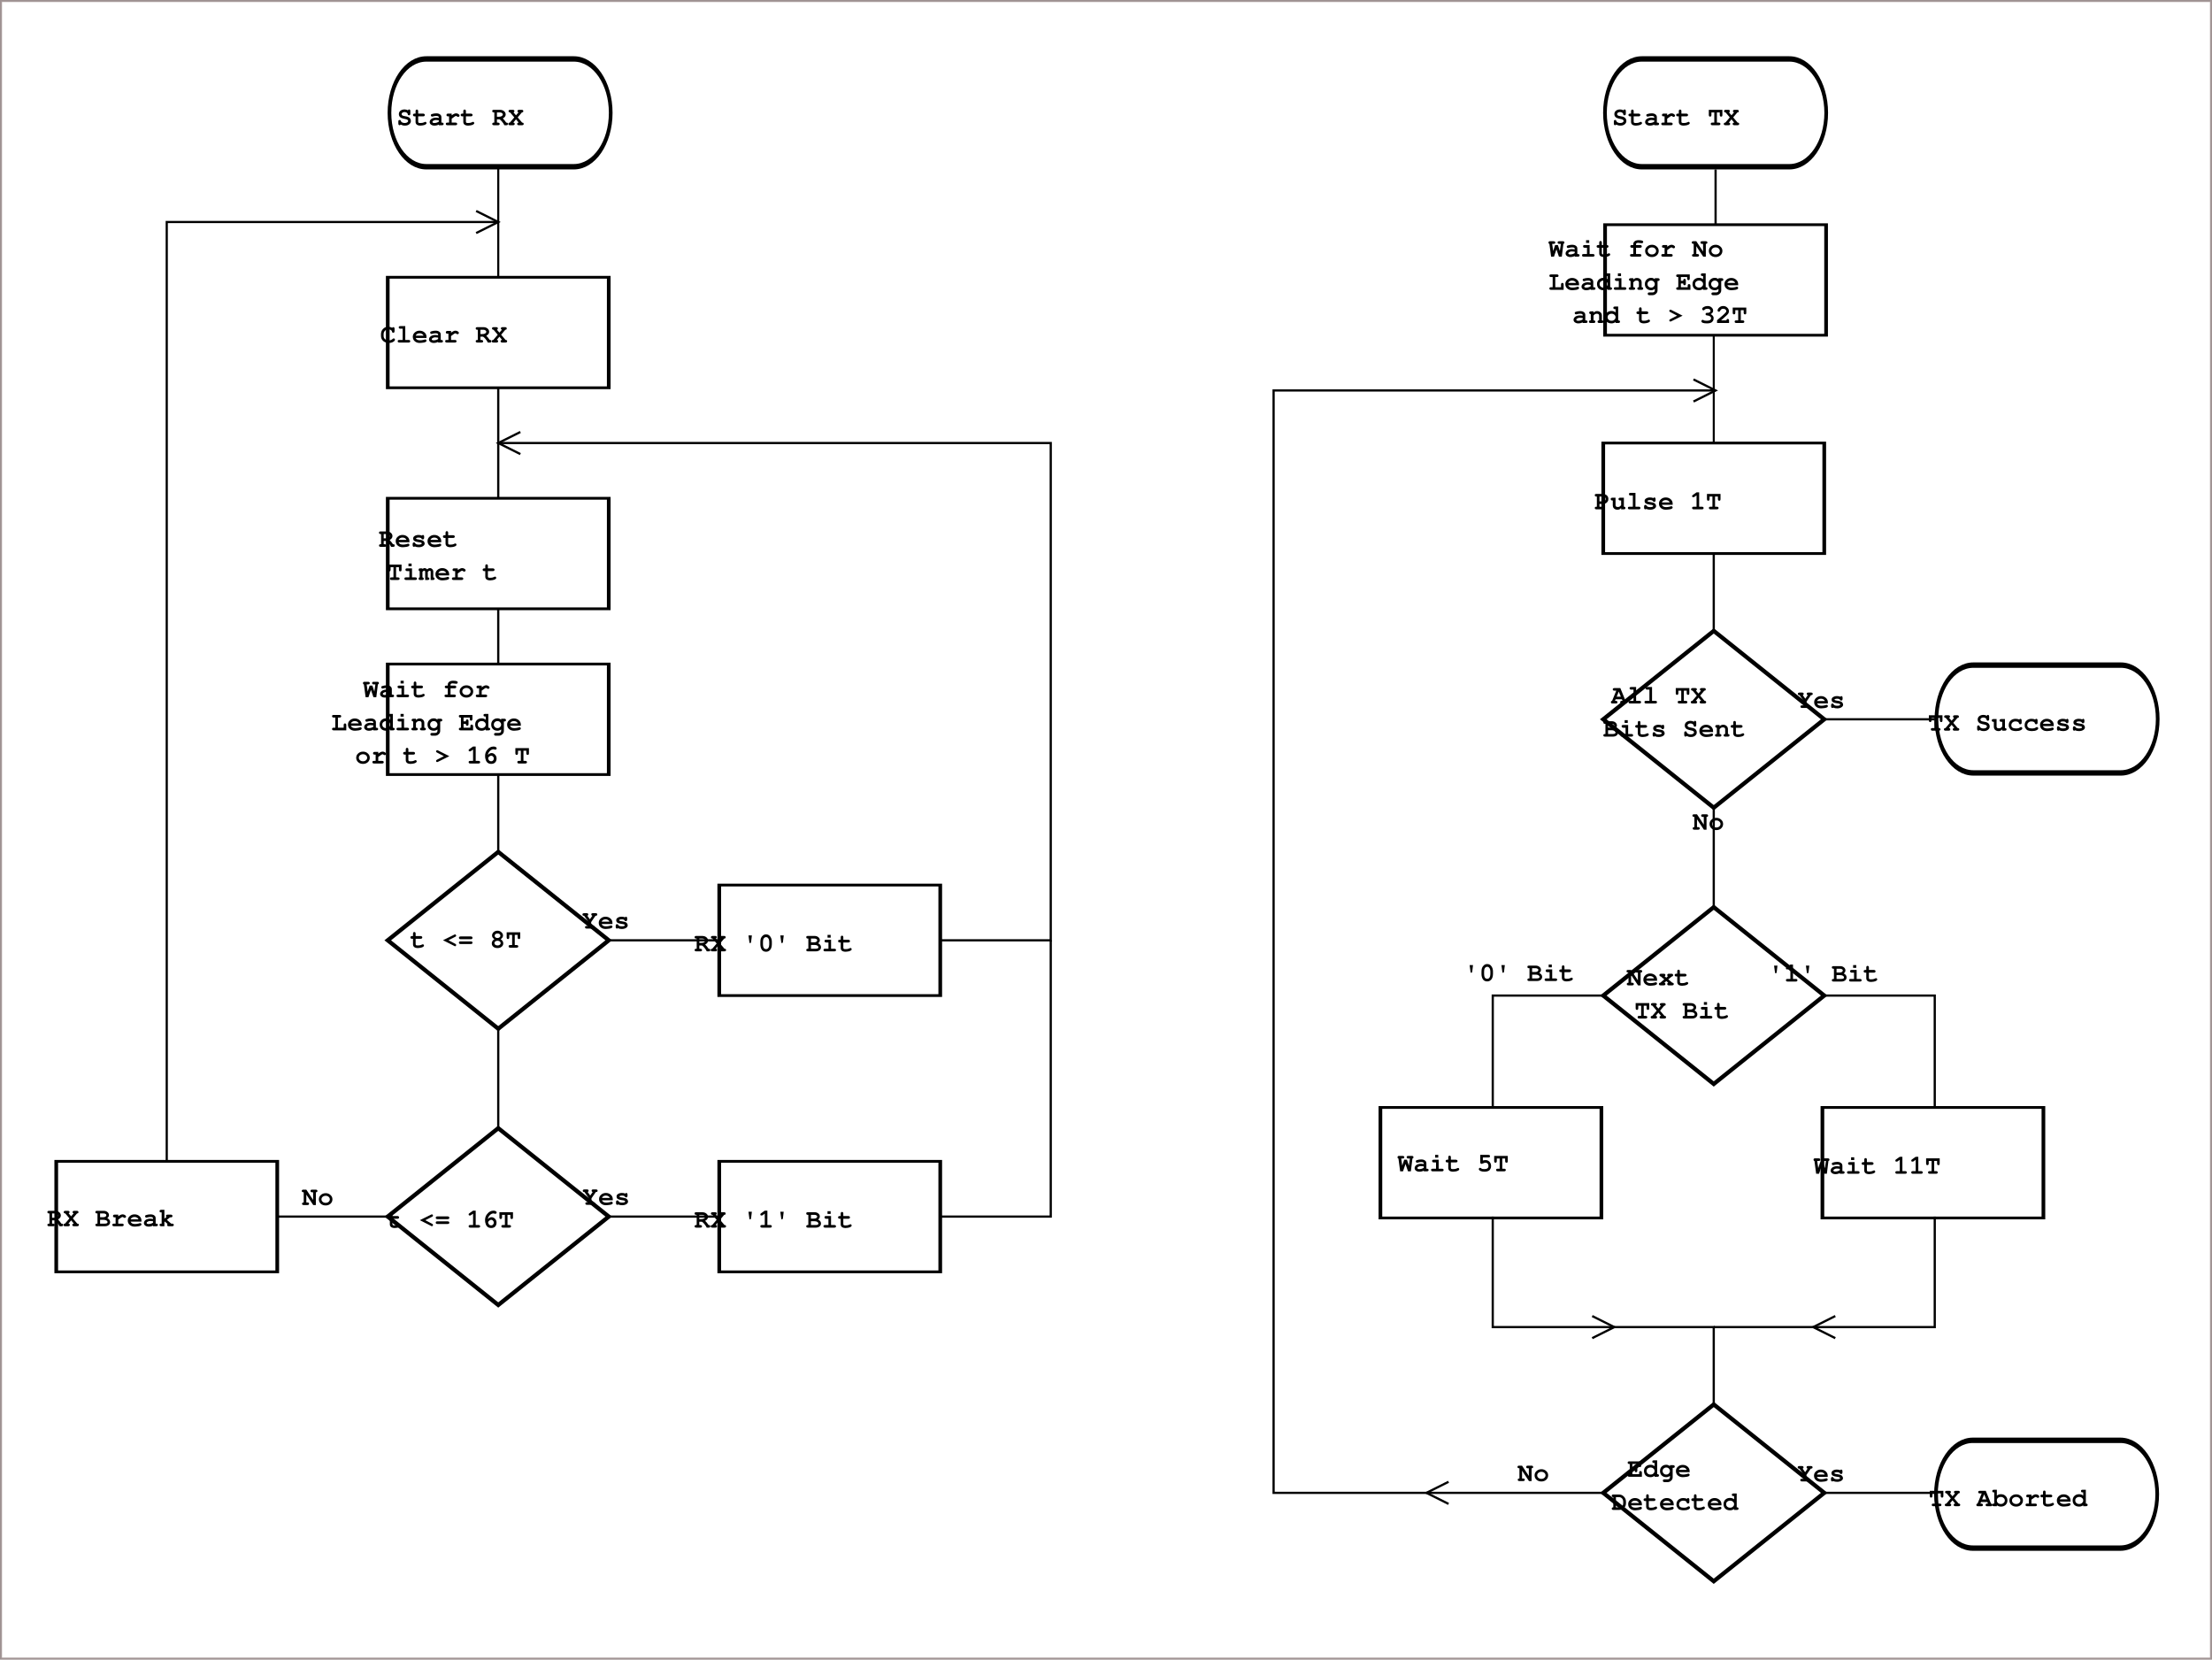
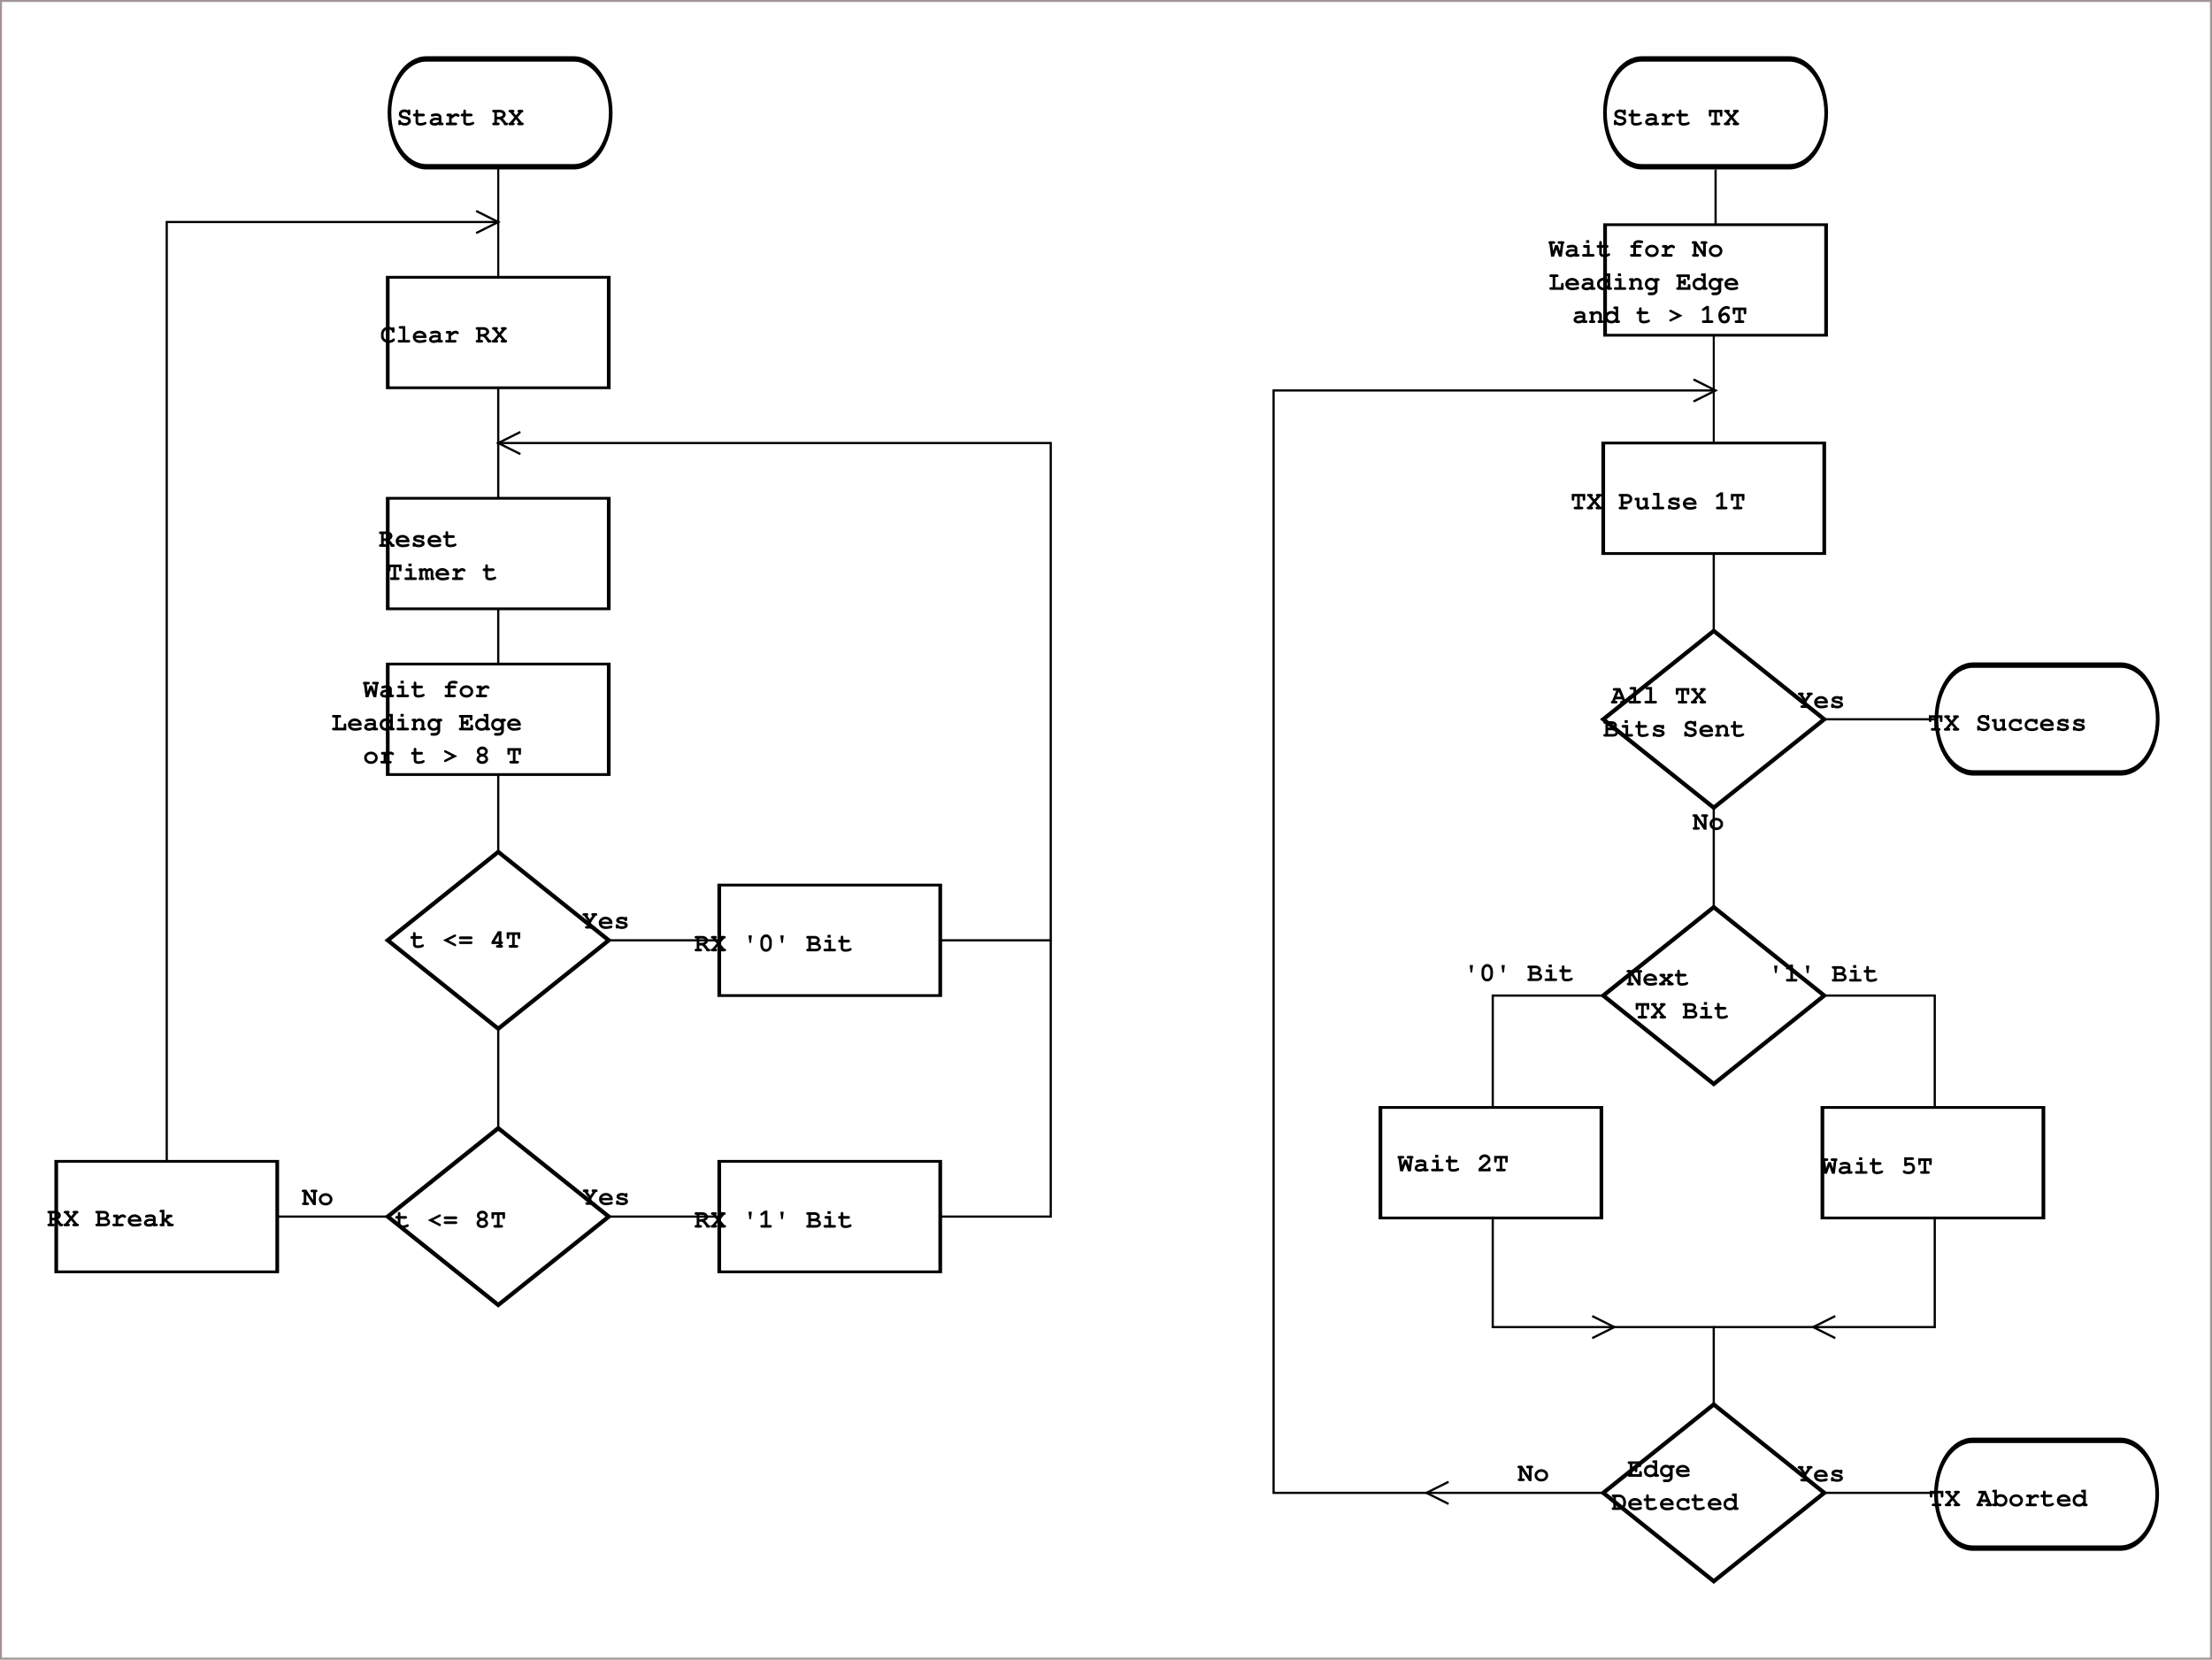
<svg xmlns="http://www.w3.org/2000/svg" xmlns:xlink="http://www.w3.org/1999/xlink" width="264.822mm" height="198.676mm" viewBox="0 0 264.822 198.676" version="1.1" id="svg5" xml:space="preserve">
  <defs id="defs2">
    <rect x="1020" y="755" width="75" height="50" id="rect3542" />
    <rect x="650" y="250" width="400" height="50" id="rect13294" />
    <rect x="390" y="350" width="90" height="70" id="rect13238" />
    <rect x="360" y="50" width="10" height="30" id="rect12310" />
    <symbol id="Process">
      <rect x="15" y="35" width="120" height="80" style="stroke-width:2" id="rect2507" />
    </symbol>
    <symbol id="Decision">
      <path d="M 15,75 75,35 135,75 75,115 Z" style="stroke-width:2" id="path2549" />
    </symbol>
    <symbol id="Terminal">
      <path d="m 35,95 a 20,20 0 0 1 0,-40 h 80 a 20,20 0 0 1 0,40 z" style="stroke-width:2" id="path2593" />
    </symbol>
  </defs>
  <g id="layer2" transform="translate(-19.72458,-15.20459)" style="display:inline;opacity:1">
    <rect style="opacity:1;fill:#ffffff;fill-opacity:1;stroke:#230000;stroke-width:0.238;stroke-opacity:0.396" id="rect2101" width="264.583" height="198.437" x="19.844" y="15.324" />
  </g>
  <g id="layer1" transform="translate(-19.72458,-15.20459)" style="display:inline">
    <text xml:space="preserve" transform="matrix(0.2645833,0,0,0.2645833,26.45833,26.45833)" id="text12308" style="font-style:normal;font-variant:normal;font-weight:bold;font-stretch:normal;font-size:12px;line-height:1.25;font-family:FreeMono;-inkscape-font-specification:'FreeMono, Bold';font-variant-ligatures:normal;font-variant-caps:normal;font-variant-numeric:normal;font-variant-east-asian:normal;letter-spacing:0px;white-space:pre;shape-inside:url(#rect12310);display:inline" />
    <text xml:space="preserve" transform="matrix(0.2645833,0,0,0.2645833,26.45833,26.45833)" id="text13236" style="font-style:normal;font-variant:normal;font-weight:bold;font-stretch:normal;font-size:12px;line-height:1.25;font-family:FreeMono;-inkscape-font-specification:'FreeMono, Bold';font-variant-ligatures:normal;font-variant-caps:normal;font-variant-numeric:normal;font-variant-east-asian:normal;letter-spacing:0px;white-space:pre;shape-inside:url(#rect13238);display:inline" />
    <text xml:space="preserve" transform="matrix(0.2645833,0,0,0.2645833,26.45833,26.45833)" id="text13292" style="font-style:normal;font-variant:normal;font-weight:bold;font-stretch:normal;font-size:12px;line-height:1.25;font-family:FreeMono;-inkscape-font-specification:'FreeMono, Bold';font-variant-ligatures:normal;font-variant-caps:normal;font-variant-numeric:normal;font-variant-east-asian:normal;letter-spacing:0px;white-space:pre;shape-inside:url(#rect13294);display:inline">
-       <tspan x="650" y="261.1" id="tspan40237">
+       <tspan x="650" y="261.1" id="tspan89026">
</tspan>
    </text>
    <text xml:space="preserve" style="font-style:normal;font-variant:normal;font-weight:bold;font-stretch:normal;font-size:3.175px;line-height:1.25;font-family:FreeMono;-inkscape-font-specification:'FreeMono, Bold';font-variant-ligatures:normal;font-variant-caps:normal;font-variant-numeric:normal;font-variant-east-asian:normal;text-align:center;letter-spacing:0px;text-anchor:middle;display:inline;stroke-width:0.265" x="225.021" y="191.992" id="text11920-5-9-7-3-6-5-6-3-5-9-6-7-37">
      <tspan id="tspan4343-3-1-9-5" x="225.021" y="191.992">Edge</tspan>
      <tspan x="225.021" y="195.96" id="tspan78594">Detected</tspan>
    </text>
    <g id="g7251-1" transform="translate(184.9878,86.15494)" style="display:inline">
      <use xlink:href="#Process" style="display:inline;fill:#aaccee;fill-opacity:0;stroke:#000000" id="use3000-2-8" transform="matrix(0.2204861,0,0,0.1653646,49.60938,55.8381)" x="0" y="0" width="100%" height="100%" />
      <text xml:space="preserve" style="font-style:normal;font-variant:normal;font-weight:bold;font-stretch:normal;font-size:3.175px;line-height:1.25;font-family:FreeMono;-inkscape-font-specification:'FreeMono, Bold';font-variant-ligatures:normal;font-variant-caps:normal;font-variant-numeric:normal;font-variant-east-asian:normal;text-align:center;letter-spacing:0px;text-anchor:middle;display:inline;stroke-width:0.265" x="66.146" y="69.563" id="text11920-5-9-7-3-6-5-6-3-5-9-6-7-0-7">
-         <tspan x="66.146" y="69.563" id="tspan7122-20">Wait 11T</tspan>
+         <tspan x="66.146" y="69.563" id="tspan7122-20">Wait 5T</tspan>
      </text>
    </g>
    <g id="g7251-1-6" transform="translate(158.75,6.614579)" style="display:inline">
      <use xlink:href="#Process" style="display:inline;fill:#aaccee;fill-opacity:0;stroke:#000000" id="use3000-2-8-1" transform="matrix(0.2204861,0,0,0.1653646,49.60938,55.8381)" x="0" y="0" width="100%" height="100%" />
      <text xml:space="preserve" style="font-style:normal;font-variant:normal;font-weight:bold;font-stretch:normal;font-size:3.175px;line-height:1.25;font-family:FreeMono;-inkscape-font-specification:'FreeMono, Bold';font-variant-ligatures:normal;font-variant-caps:normal;font-variant-numeric:normal;font-variant-east-asian:normal;text-align:center;letter-spacing:0px;text-anchor:middle;display:inline;stroke-width:0.265" x="66.146" y="69.563" id="text11920-5-9-7-3-6-5-6-3-5-9-6-7-0-7-8">
-         <tspan x="66.146" y="69.563" id="tspan7122-20-7">Pulse 1T</tspan>
+         <tspan x="66.146" y="69.563" id="tspan7122-20-7">TX Pulse 1T</tspan>
      </text>
    </g>
    <use xlink:href="#Process" style="display:inline;fill:#aaccee;fill-opacity:0;stroke:#000000" id="use3000-2-36" transform="matrix(0.2204861,0,0,0.1653646,181.6806,141.993)" x="0" y="0" width="100%" height="100%" />
    <text xml:space="preserve" style="font-style:normal;font-variant:normal;font-weight:bold;font-stretch:normal;font-size:3.175px;line-height:1.25;font-family:FreeMono;-inkscape-font-specification:'FreeMono, Bold';font-variant-ligatures:normal;font-variant-caps:normal;font-variant-numeric:normal;font-variant-east-asian:normal;text-align:center;letter-spacing:0px;text-anchor:middle;display:inline;stroke-width:0.265" x="198.471" y="155.428" id="text11920-5-9-7-3-6-5-6-3-5-9-6-7-0-06">
-       <tspan x="198.471" y="155.428" id="tspan7122-6">Wait 5T</tspan>
+       <tspan x="198.471" y="155.428" id="tspan7122-6">Wait 2T</tspan>
    </text>
    <path style="fill:none;stroke:#000000;stroke-width:0.265px;stroke-linecap:butt;stroke-linejoin:miter;stroke-opacity:1" d="m 224.896,81.47 v 9.26" id="path80323" />
    <g id="g7251-5" transform="translate(158.9705,-19.52115)" style="display:inline">
      <use xlink:href="#Process" style="display:inline;fill:#aaccee;fill-opacity:0;stroke:#000000" id="use3000-2-3" transform="matrix(0.2204861,0,0,0.1653646,49.60938,55.8381)" x="0" y="0" width="100%" height="100%" />
      <text xml:space="preserve" style="font-style:normal;font-variant:normal;font-weight:bold;font-stretch:normal;font-size:3.175px;line-height:1.25;font-family:FreeMono;-inkscape-font-specification:'FreeMono, Bold';font-variant-ligatures:normal;font-variant-caps:normal;font-variant-numeric:normal;font-variant-east-asian:normal;text-align:center;letter-spacing:0px;text-anchor:middle;display:inline;stroke-width:0.265" x="66.146" y="65.452" id="text11920-5-9-7-3-6-5-6-3-5-9-6-7-0-5">
        <tspan x="66.146" y="65.452" id="tspan7122-2">Wait for No </tspan>
        <tspan x="66.146" y="69.421" id="tspan697">Leading Edge</tspan>
-         <tspan x="66.146" y="73.39" id="tspan39143">and t &gt; 32T</tspan>
+         <tspan x="66.146" y="73.39" id="tspan39143">and t &gt; 16T</tspan>
      </text>
    </g>
    <use xlink:href="#Decision" style="display:inline;fill:#aaccee;fill-opacity:0;stroke:#000000" id="use3443-6-8-9-4-7-2" transform="matrix(0.2204861,0,0,0.2645833,208.3594,174.0738)" x="0" y="0" width="100%" height="100%" />
    <text xml:space="preserve" style="font-style:normal;font-variant:normal;font-weight:bold;font-stretch:normal;font-size:3.175px;line-height:1.25;font-family:FreeMono;-inkscape-font-specification:'FreeMono, Bold';font-variant-ligatures:normal;font-variant-caps:normal;font-variant-numeric:normal;font-variant-east-asian:normal;text-align:center;letter-spacing:0px;text-anchor:middle;display:inline;stroke-width:0.265" x="224.969" y="99.42" id="text11920-5-9-7-3-6-5-6-3-5-9-6-7-37-9-8">
      <tspan id="tspan4343-3-1-9-5-2-9" x="224.969" y="99.42">All TX</tspan>
      <tspan x="224.969" y="103.389" id="tspan3469">Bits Sent</tspan>
    </text>
    <use xlink:href="#Decision" style="display:inline;fill:#aaccee;fill-opacity:0;stroke:#000000" id="use3443-6-8-9-4-7-2-2-7" transform="matrix(0.2204861,0,0,0.2645833,208.3594,81.46961)" x="0" y="0" width="100%" height="100%" />
    <g id="g6867-5" transform="translate(92.60416,33.07291)" style="display:inline">
      <use xlink:href="#Process" style="display:inline;fill:#aaccee;fill-opacity:0;stroke:#000000" id="use3000-6-0" transform="matrix(0.2204861,0,0,0.1653646,9.92188,115.3693)" x="0" y="0" width="100%" height="100%" />
      <text xml:space="preserve" style="font-style:normal;font-variant:normal;font-weight:bold;font-stretch:normal;font-size:3.175px;line-height:1.25;font-family:FreeMono;-inkscape-font-specification:'FreeMono, Bold';font-variant-ligatures:normal;font-variant-caps:normal;font-variant-numeric:normal;font-variant-east-asian:normal;text-align:center;letter-spacing:0px;text-anchor:middle;display:inline;stroke-width:0.265" x="26.458" y="129.095" id="text11920-5-9-7-3-6-5-6-3-5-9-6-7-3-9">
        <tspan id="tspan4343-3-1-9-20-6" x="26.458" y="129.095">RX '1' Bit</tspan>
      </text>
    </g>
    <g id="g145793" transform="translate(-79.375,-158.75)">
      <use xlink:href="#Process" style="display:inline;fill:#aaccee;fill-opacity:0;stroke:#000000" id="use3000-6-8-5" transform="matrix(0.2204861,0,0,0.1653646,102.526,307.1923)" x="0" y="0" width="100%" height="100%" />
      <text xml:space="preserve" style="font-style:normal;font-variant:normal;font-weight:bold;font-stretch:normal;font-size:3.175px;line-height:1.25;font-family:FreeMono;-inkscape-font-specification:'FreeMono, Bold';font-variant-ligatures:normal;font-variant-caps:normal;font-variant-numeric:normal;font-variant-east-asian:normal;text-align:center;letter-spacing:0px;text-anchor:middle;display:inline;stroke-width:0.265" x="119.048" y="320.751" id="text11920-5-9-7-3-6-5-6-3-5-9-6-7-3-6-9">
        <tspan x="119.048" y="320.751" id="tspan7124-8">RX Break</tspan>
      </text>
    </g>
    <text xml:space="preserve" style="font-style:normal;font-variant:normal;font-weight:bold;font-stretch:normal;font-size:3.175px;line-height:1.25;font-family:FreeMono;-inkscape-font-specification:'FreeMono, Bold';font-variant-ligatures:normal;font-variant-caps:normal;font-variant-numeric:normal;font-variant-east-asian:normal;text-align:center;letter-spacing:0px;text-anchor:middle;display:inline;stroke-width:0.265" x="225.116" y="30.198" id="text11920-5-9-7-3-6-5-6-3-5-9-6-7-3-2-2-3">
      <tspan x="225.116" y="30.198" id="tspan589-6">Start TX</tspan>
    </text>
    <use xlink:href="#Terminal" style="display:inline;fill:#aaccee;fill-opacity:0;stroke:#000000;stroke-width:0.937;stroke-miterlimit:4;stroke-dasharray:none;stroke-opacity:1" id="use8369-7" transform="matrix(0.220735,0,0,0.3226069,208.5612,4.51759)" x="0" y="0" width="100%" height="100%" />
    <text xml:space="preserve" style="font-style:normal;font-variant:normal;font-weight:bold;font-stretch:normal;font-size:3.175px;line-height:1.25;font-family:FreeMono;-inkscape-font-specification:'FreeMono, Bold';font-variant-ligatures:normal;font-variant-caps:normal;font-variant-numeric:normal;font-variant-east-asian:normal;text-align:center;letter-spacing:0px;text-anchor:middle;display:inline;stroke-width:0.265" x="264.802" y="102.678" id="text11920-5-9-7-3-6-5-6-3-5-9-6-7-3-2-2-3-2">
      <tspan x="264.802" y="102.678" id="tspan589-6-9">TX Success</tspan>
    </text>
    <use xlink:href="#Terminal" style="display:inline;fill:#aaccee;fill-opacity:0;stroke:#000000;stroke-opacity:1" id="use8369-7-3" transform="matrix(0.220735,0,0,0.3226069,248.2467,77.0846)" x="0" y="0" width="100%" height="100%" />
    <use xlink:href="#Terminal" style="display:inline;fill:#aaccee;fill-opacity:0;stroke:#000000;stroke-opacity:1" id="use8369-7-3-9" transform="matrix(0.220735,0,0,0.3226069,248.1885,169.8844)" x="0" y="0" width="100%" height="100%" />
    <path style="display:inline;fill:none;stroke:#000000;stroke-width:0.265px;stroke-linecap:butt;stroke-linejoin:miter;stroke-opacity:1" d="m 222.47,60.626 2.646,1.323 -2.646,1.323" id="path423-8" />
    <text xml:space="preserve" style="font-style:normal;font-variant:normal;font-weight:bold;font-stretch:normal;font-size:3.175px;line-height:1.25;font-family:FreeMono;-inkscape-font-specification:'FreeMono, Bold';font-variant-ligatures:normal;font-variant-caps:normal;font-variant-numeric:normal;font-variant-east-asian:normal;text-align:center;letter-spacing:0px;text-anchor:middle;display:inline;stroke-width:0.265" x="224.932" y="133.165" id="text11920-5-9-7-3-6-5-6-3-5-9-6-7-37-9-3">
      <tspan id="tspan4343-3-1-9-5-2-6" x="224.932" y="133.165">Next</tspan>
      <tspan x="224.932" y="137.133" id="tspan2564"> TX Bit</tspan>
    </text>
    <use xlink:href="#Decision" style="display:inline;fill:#aaccee;fill-opacity:0;stroke:#000000" id="use3443-6-8-9-4-7-2-2-1" transform="matrix(0.2204861,0,0,0.2645833,208.3594,114.5425)" x="0" y="0" width="100%" height="100%" />
    <text xml:space="preserve" style="font-style:normal;font-variant:normal;font-weight:bold;font-stretch:normal;font-size:3.175px;line-height:1.25;font-family:FreeMono;-inkscape-font-specification:'FreeMono, Bold';font-variant-ligatures:normal;font-variant-caps:normal;font-variant-numeric:normal;font-variant-east-asian:normal;text-align:center;letter-spacing:0px;text-anchor:middle;display:inline;stroke-width:0.265" x="264.909" y="195.516" id="text11920-5-9-7-3-6-5-6-3-5-9-6-7-3-2-2-3-1">
      <tspan x="264.909" y="195.516" id="tspan589-6-94">TX Aborted</tspan>
    </text>
    <text xml:space="preserve" transform="matrix(0.2645833,0,0,0.2645833,7.9375,7.386284)" id="text3540" style="font-style:normal;font-variant:normal;font-weight:bold;font-stretch:normal;font-size:12px;line-height:1.25;font-family:FreeMono;-inkscape-font-specification:'FreeMono, Bold';font-variant-ligatures:normal;font-variant-caps:normal;font-variant-numeric:normal;font-variant-east-asian:normal;letter-spacing:0px;white-space:pre;shape-inside:url(#rect3542);display:inline" />
    <path style="fill:none;stroke:#000000;stroke-width:0.265px;stroke-linecap:butt;stroke-linejoin:miter;stroke-opacity:1" d="m 238.125,134.386 h 13.229 v 13.229" id="path3571" />
    <path style="fill:none;stroke:#000000;stroke-width:0.265px;stroke-linecap:butt;stroke-linejoin:miter;stroke-opacity:1" d="m 211.667,134.386 h -13.229 v 13.229" id="path3573" />
    <path style="fill:none;stroke:#000000;stroke-width:0.239px;stroke-linecap:butt;stroke-linejoin:miter;stroke-opacity:1" d="M 224.896,55.334 V 68.24" id="path3575" />
    <path style="fill:none;stroke:#000000;stroke-width:0.265px;stroke-linecap:butt;stroke-linejoin:miter;stroke-opacity:1" d="M 225.116,42.105 V 35.49" id="path3577" />
    <path style="fill:none;stroke:#000000;stroke-width:0.265px;stroke-linecap:butt;stroke-linejoin:miter;stroke-opacity:1" d="m 198.437,160.845 v 13.229 h 26.458 v 9.26" id="path3595" />
    <path style="fill:none;stroke:#000000;stroke-width:0.265px;stroke-linecap:butt;stroke-linejoin:miter;stroke-opacity:1" d="m 251.354,160.845 v 13.229 h -26.458" id="path3597" />
    <path style="fill:none;stroke:#000000;stroke-width:0.264px;stroke-linecap:butt;stroke-linejoin:miter;stroke-opacity:1" d="M 225.116,61.948 H 172.2 V 193.918 h 39.688" id="path3599" />
    <g id="g7241-6-2" transform="translate(-72.89271,-13.22916)" style="display:inline">
      <use xlink:href="#Process" style="display:inline;fill:#aaccee;fill-opacity:0;stroke:#000000" id="use3000-2-9-1-6" transform="matrix(0.2204861,0,0,0.1653646,135.7312,55.8381)" x="0" y="0" width="100%" height="100%" />
      <text xml:space="preserve" style="font-style:normal;font-variant:normal;font-weight:bold;font-stretch:normal;font-size:3.175px;line-height:1.25;font-family:FreeMono;-inkscape-font-specification:'FreeMono, Bold';font-variant-ligatures:normal;font-variant-caps:normal;font-variant-numeric:normal;font-variant-east-asian:normal;text-align:center;letter-spacing:0px;text-anchor:middle;display:inline;stroke-width:0.265" x="152.409" y="69.444" id="text11920-5-9-7-3-6-5-6-3-5-9-6-7-0-0-5-18">
        <tspan x="152.409" y="69.444" id="tspan7331-9">Clear RX</tspan>
      </text>
    </g>
    <g id="g7251-2-0-0" transform="translate(13.22916,33.0729)" style="display:inline">
      <use xlink:href="#Process" style="display:inline;fill:#aaccee;fill-opacity:0;stroke:#000000" id="use3000-2-6-6-7" transform="matrix(0.2204861,0,0,0.1653646,49.60938,55.8381)" x="0" y="0" width="100%" height="100%" />
      <text xml:space="preserve" style="font-style:normal;font-variant:normal;font-weight:bold;font-stretch:normal;font-size:3.175px;line-height:1.25;font-family:FreeMono;-inkscape-font-specification:'FreeMono, Bold';font-variant-ligatures:normal;font-variant-caps:normal;font-variant-numeric:normal;font-variant-east-asian:normal;text-align:center;letter-spacing:0px;text-anchor:middle;display:inline;stroke-width:0.265" x="66.146" y="65.595" id="text11920-5-9-7-3-6-5-6-3-5-9-6-7-0-6-3-8">
        <tspan x="66.146" y="65.595" id="tspan7122-9-2-6">Wait for</tspan>
        <tspan x="66.146" y="69.563" id="tspan5891-8">Leading Edge</tspan>
-         <tspan x="66.146" y="73.532" id="tspan134726">or t &gt; 16 T</tspan>
+         <tspan x="66.146" y="73.532" id="tspan134726">or t &gt; 8 T</tspan>
      </text>
    </g>
    <g id="g7241-6-4" transform="translate(-26.45834,13.22916)" style="display:inline">
      <use xlink:href="#Process" style="display:inline;fill:#aaccee;fill-opacity:0;stroke:#000000" id="use3000-2-9-1-3" transform="matrix(0.2204861,0,0,0.1653646,89.29688,55.8381)" x="0" y="0" width="100%" height="100%" />
      <text xml:space="preserve" style="font-style:normal;font-variant:normal;font-weight:bold;font-stretch:normal;font-size:3.175px;line-height:1.25;font-family:FreeMono;-inkscape-font-specification:'FreeMono, Bold';font-variant-ligatures:normal;font-variant-caps:normal;font-variant-numeric:normal;font-variant-east-asian:normal;text-align:center;letter-spacing:0px;text-anchor:middle;display:inline;stroke-width:0.265" x="105.831" y="67.438" id="text11920-5-9-7-3-6-5-6-3-5-9-6-7-0-0-5-1">
        <tspan x="105.831" y="67.438" id="tspan7235-4-4">Reset </tspan>
        <tspan x="105.831" y="71.407" id="tspan97425">Timer t</tspan>
      </text>
    </g>
    <g id="g8441-7" transform="translate(-52.91666,52.91666)" style="display:inline">
      <use xlink:href="#Process" style="display:inline;fill:#aaccee;fill-opacity:0;stroke:#000000" id="use3000-6-7-6" transform="matrix(0.2204861,0,0,0.1653646,155.4427,62.45269)" x="0" y="0" width="100%" height="100%" />
      <text xml:space="preserve" style="font-style:normal;font-variant:normal;font-weight:bold;font-stretch:normal;font-size:3.175px;line-height:1.25;font-family:FreeMono;-inkscape-font-specification:'FreeMono, Bold';font-variant-ligatures:normal;font-variant-caps:normal;font-variant-numeric:normal;font-variant-east-asian:normal;text-align:center;letter-spacing:0px;text-anchor:middle;display:inline;stroke-width:0.265" x="171.979" y="76.178" id="text11920-5-9-7-3-6-5-6-3-5-9-6-7-3-2-5">
        <tspan id="tspan4343-3-1-9-20-72-6" x="171.979" y="76.178">RX '0' Bit</tspan>
      </text>
    </g>
    <text xml:space="preserve" style="font-style:normal;font-variant:normal;font-weight:bold;font-stretch:normal;font-size:3.175px;line-height:1.25;font-family:FreeMono;-inkscape-font-specification:'FreeMono, Bold';font-variant-ligatures:normal;font-variant-caps:normal;font-variant-numeric:normal;font-variant-east-asian:normal;text-align:center;letter-spacing:0px;text-anchor:middle;display:inline;stroke-width:0.265" x="79.595" y="30.198" id="text11920-5-9-7-3-6-5-6-3-5-9-6-7-3-2-2-9">
      <tspan x="79.595" y="30.198" id="tspan589-3">Start RX</tspan>
    </text>
    <text xml:space="preserve" style="font-style:normal;font-variant:normal;font-weight:bold;font-stretch:normal;font-size:3.175px;line-height:1.25;font-family:FreeMono;-inkscape-font-specification:'FreeMono, Bold';font-variant-ligatures:normal;font-variant-caps:normal;font-variant-numeric:normal;font-variant-east-asian:normal;text-align:center;letter-spacing:0px;text-anchor:middle;display:inline;stroke-width:0.265" x="206.348" y="132.646" id="text11920-5-9-7-3-6-5-6-3-5-9-6-7-3-2-2-9-9-2-6">
      <tspan x="206.348" y="132.646" id="tspan589-3-6-1-4">'0' Bit</tspan>
    </text>
    <text xml:space="preserve" style="font-style:normal;font-variant:normal;font-weight:bold;font-stretch:normal;font-size:3.175px;line-height:1.25;font-family:FreeMono;-inkscape-font-specification:'FreeMono, Bold';font-variant-ligatures:normal;font-variant-caps:normal;font-variant-numeric:normal;font-variant-east-asian:normal;text-align:center;letter-spacing:0px;text-anchor:middle;display:inline;stroke-width:0.265" x="242.504" y="192.55" id="text11920-5-9-7-3-6-5-6-3-5-9-6-7-3-2-2-9-9-2-6-38">
      <tspan x="242.504" y="192.55" id="tspan589-3-6-1-4-6">Yes</tspan>
    </text>
    <text xml:space="preserve" style="font-style:normal;font-variant:normal;font-weight:bold;font-stretch:normal;font-size:3.175px;line-height:1.25;font-family:FreeMono;-inkscape-font-specification:'FreeMono, Bold';font-variant-ligatures:normal;font-variant-caps:normal;font-variant-numeric:normal;font-variant-east-asian:normal;text-align:center;letter-spacing:0px;text-anchor:middle;display:inline;stroke-width:0.265" x="242.522" y="99.959" id="text11920-5-9-7-3-6-5-6-3-5-9-6-7-3-2-2-9-9-2-6-38-3">
      <tspan x="242.522" y="99.959" id="tspan589-3-6-1-4-6-6">Yes</tspan>
    </text>
    <text xml:space="preserve" style="font-style:normal;font-variant:normal;font-weight:bold;font-stretch:normal;font-size:3.175px;line-height:1.25;font-family:FreeMono;-inkscape-font-specification:'FreeMono, Bold';font-variant-ligatures:normal;font-variant-caps:normal;font-variant-numeric:normal;font-variant-east-asian:normal;text-align:center;letter-spacing:0px;text-anchor:middle;display:inline;stroke-width:0.265" x="242.799" y="132.709" id="text11920-5-9-7-3-6-5-6-3-5-9-6-7-3-2-2-9-9-2-6-3">
      <tspan x="242.799" y="132.709" id="tspan589-3-6-1-4-3">'1' Bit</tspan>
    </text>
    <text xml:space="preserve" style="font-style:normal;font-variant:normal;font-weight:bold;font-stretch:normal;font-size:3.175px;line-height:1.25;font-family:FreeMono;-inkscape-font-specification:'FreeMono, Bold';font-variant-ligatures:normal;font-variant-caps:normal;font-variant-numeric:normal;font-variant-east-asian:normal;text-align:center;letter-spacing:0px;text-anchor:middle;display:inline;stroke-width:0.265" x="229.014" y="114.534" id="text11920-5-9-7-3-6-5-6-3-5-9-6-7-3-2-2-9-9-2-6-3-7">
      <tspan x="229.014" y="114.534" id="tspan589-3-6-1-4-3-6">No</tspan>
    </text>
    <text xml:space="preserve" style="font-style:normal;font-variant:normal;font-weight:bold;font-stretch:normal;font-size:3.175px;line-height:1.25;font-family:FreeMono;-inkscape-font-specification:'FreeMono, Bold';font-variant-ligatures:normal;font-variant-caps:normal;font-variant-numeric:normal;font-variant-east-asian:normal;text-align:center;letter-spacing:0px;text-anchor:middle;display:inline;stroke-width:0.265" x="208.068" y="192.509" id="text11920-5-9-7-3-6-5-6-3-5-9-6-7-3-2-2-9-9-2-6-3-7-7">
      <tspan x="208.068" y="192.509" id="tspan589-3-6-1-4-3-6-5">No</tspan>
    </text>
    <text xml:space="preserve" style="font-style:normal;font-variant:normal;font-weight:bold;font-stretch:normal;font-size:3.175px;line-height:1.25;font-family:FreeMono;-inkscape-font-specification:'FreeMono, Bold';font-variant-ligatures:normal;font-variant-caps:normal;font-variant-numeric:normal;font-variant-east-asian:normal;text-align:center;letter-spacing:0px;text-anchor:middle;display:inline;stroke-width:0.265" x="62.521" y="159.467" id="text11920-5-9-7-3-6-5-6-3-5-9-6-7-3-2-2-9-9-2-6-3-7-3">
      <tspan x="62.521" y="159.467" id="tspan589-3-6-1-4-3-6-56">No</tspan>
    </text>
    <text xml:space="preserve" style="font-style:normal;font-variant:normal;font-weight:bold;font-stretch:normal;font-size:3.175px;line-height:1.25;font-family:FreeMono;-inkscape-font-specification:'FreeMono, Bold';font-variant-ligatures:normal;font-variant-caps:normal;font-variant-numeric:normal;font-variant-east-asian:normal;text-align:center;letter-spacing:0px;text-anchor:middle;display:inline;stroke-width:0.265" x="97.049" y="159.439" id="text11920-5-9-7-3-6-5-6-3-5-9-6-7-3-2-2-9-9-7">
      <tspan x="97.049" y="159.439" id="tspan589-3-6-8">Yes</tspan>
    </text>
    <text xml:space="preserve" style="font-style:normal;font-variant:normal;font-weight:bold;font-stretch:normal;font-size:3.175px;line-height:1.25;font-family:FreeMono;-inkscape-font-specification:'FreeMono, Bold';font-variant-ligatures:normal;font-variant-caps:normal;font-variant-numeric:normal;font-variant-east-asian:normal;text-align:center;letter-spacing:0px;text-anchor:middle;display:inline;stroke-width:0.265" x="97.012" y="126.37" id="text11920-5-9-7-3-6-5-6-3-5-9-6-7-3-2-2-9-9-7-2">
      <tspan x="97.012" y="126.37" id="tspan589-3-6-8-0">Yes</tspan>
    </text>
    <use xlink:href="#Terminal" style="display:inline;fill:#aaccee;fill-opacity:0;stroke:#000000;stroke-width:0.937;stroke-miterlimit:4;stroke-dasharray:none;stroke-opacity:1" id="use8369-4" transform="matrix(0.220735,0,0,0.3226069,63.04036,4.51759)" x="0" y="0" width="100%" height="100%" />
    <g id="g6653-1" transform="translate(13.22916,37.04165)" style="display:inline">
      <text xml:space="preserve" style="font-style:normal;font-variant:normal;font-weight:bold;font-stretch:normal;font-size:3.175px;line-height:1.25;font-family:FreeMono;-inkscape-font-specification:'FreeMono, Bold';font-variant-ligatures:normal;font-variant-caps:normal;font-variant-numeric:normal;font-variant-east-asian:normal;text-align:center;letter-spacing:0px;text-anchor:middle;display:inline;stroke-width:0.265" x="66.146" y="125.126" id="text11920-5-9-7-3-6-5-6-3-5-9-6-4-7">
-         <tspan id="tspan4343-3-1-5-7" x="66.146" y="125.126"> t &lt;= 16T</tspan>
+         <tspan id="tspan4343-3-1-5-7" x="66.146" y="125.126"> t &lt;= 8T</tspan>
      </text>
      <use xlink:href="#Decision" style="display:inline;fill:#aaccee;fill-opacity:0;stroke:#000000" id="use3443-6-8-9-4-7-8-11" transform="matrix(0.2204861,0,0,0.2645833,49.60938,103.9592)" x="0" y="0" width="100%" height="100%" />
    </g>
    <text xml:space="preserve" style="font-style:normal;font-variant:normal;font-weight:bold;font-stretch:normal;font-size:3.175px;line-height:1.25;font-family:FreeMono;-inkscape-font-specification:'FreeMono, Bold';font-variant-ligatures:normal;font-variant-caps:normal;font-variant-numeric:normal;font-variant-east-asian:normal;text-align:center;letter-spacing:0px;text-anchor:middle;display:inline;stroke-width:0.265" x="79.289" y="128.653" id="text11920-5-9-7-3-6-5-6-3-5-9-6-8">
-       <tspan id="tspan4343-3-1-1" x="79.289" y="128.653"> t &lt;= 8T</tspan>
+       <tspan id="tspan4343-3-1-1" x="79.289" y="128.653"> t &lt;= 4T</tspan>
    </text>
    <use xlink:href="#Decision" style="display:inline;fill:#aaccee;fill-opacity:0;stroke:#000000" id="use3443-6-8-9-4-7-29" transform="matrix(0.2204861,0,0,0.2645833,62.83854,107.9279)" x="0" y="0" width="100%" height="100%" />
    <path style="display:inline;fill:none;stroke:#000000;stroke-width:0.265px;stroke-linecap:butt;stroke-linejoin:miter;stroke-opacity:1" d="m 76.729,40.459 2.646,1.323 -2.646,1.323" id="path7333-2" />
    <path style="display:inline;fill:none;stroke:#000000;stroke-width:0.265px;stroke-linecap:butt;stroke-linejoin:miter;stroke-opacity:1" d="m 239.448,172.751 -2.646,1.323 2.646,1.323" id="path7339-3" />
    <path style="display:inline;fill:none;stroke:#000000;stroke-width:0.265px;stroke-linecap:butt;stroke-linejoin:miter;stroke-opacity:1" d="m 193.146,192.595 -2.646,1.323 2.646,1.323" id="path7339-0" />
    <path style="display:inline;fill:none;stroke:#000000;stroke-width:0.265px;stroke-linecap:butt;stroke-linejoin:miter;stroke-opacity:1" d="m 210.344,172.751 2.646,1.323 -2.646,1.323" id="path7407-4-0" />
    <path style="fill:none;stroke:#000000;stroke-width:0.262px;stroke-linecap:butt;stroke-linejoin:miter;stroke-opacity:1" d="M 39.687,154.23 V 41.782 h 39.687" id="path164259" />
    <path style="fill:none;stroke:#000000;stroke-width:0.265px;stroke-linecap:butt;stroke-linejoin:miter;stroke-opacity:1" d="M 92.604,160.845 H 105.833" id="path164261" />
    <path style="fill:none;stroke:#000000;stroke-width:0.265px;stroke-linecap:butt;stroke-linejoin:miter;stroke-opacity:1" d="M 92.604,127.772 H 105.833" id="path164263" />
    <path style="fill:none;stroke:#000000;stroke-width:0.265px;stroke-linecap:butt;stroke-linejoin:miter;stroke-opacity:1" d="m 132.292,127.772 h 13.229 V 68.24 H 79.375" id="path164265" />
    <path style="fill:none;stroke:#000000;stroke-width:0.265px;stroke-linecap:butt;stroke-linejoin:miter;stroke-opacity:1" d="m 132.292,160.845 h 13.229 v -33.073" id="path164267" />
    <path style="fill:none;stroke:#000000;stroke-width:0.265px;stroke-linecap:butt;stroke-linejoin:miter;stroke-opacity:1" d="m 79.375,61.626 v 13.229" id="path164269" />
    <path style="fill:none;stroke:#000000;stroke-width:0.265px;stroke-linecap:butt;stroke-linejoin:miter;stroke-opacity:1" d="m 79.375,88.084 v 6.615" id="path164271" />
    <path style="fill:none;stroke:#000000;stroke-width:0.265px;stroke-linecap:butt;stroke-linejoin:miter;stroke-opacity:1" d="m 79.375,107.928 v 9.26" id="path164273" />
    <path style="fill:none;stroke:#000000;stroke-width:0.265px;stroke-linecap:butt;stroke-linejoin:miter;stroke-opacity:1" d="m 79.375,138.355 v 11.906" id="path164275" />
    <path style="fill:none;stroke:#000000;stroke-width:0.265px;stroke-linecap:butt;stroke-linejoin:miter;stroke-opacity:1" d="M 66.146,160.845 H 52.917" id="path164277" />
    <path style="fill:none;stroke:#000000;stroke-width:0.25;stroke-linecap:butt;stroke-linejoin:miter;stroke-miterlimit:4;stroke-dasharray:none;stroke-opacity:1" d="M 79.375,35.168 V 48.397" id="path164279" />
    <path style="fill:none;stroke:#000000;stroke-width:0.265px;stroke-linecap:butt;stroke-linejoin:miter;stroke-opacity:1" d="m 82.021,66.918 -2.646,1.323 2.646,1.323" id="path164421" />
    <path style="fill:none;stroke:#000000;stroke-width:0.265px;stroke-linecap:butt;stroke-linejoin:miter;stroke-opacity:1" d="m 238.125,101.313 h 13.229" id="path1770" />
    <path style="fill:none;stroke:#000000;stroke-width:0.265px;stroke-linecap:butt;stroke-linejoin:miter;stroke-opacity:1" d="m 238.125,193.918 h 13.229" id="path1885" />
    <path style="fill:none;stroke:#000000;stroke-width:0.265px;stroke-linecap:butt;stroke-linejoin:miter;stroke-opacity:1" d="m 224.896,111.897 v 11.906" id="path2130" />
  </g>
</svg>
